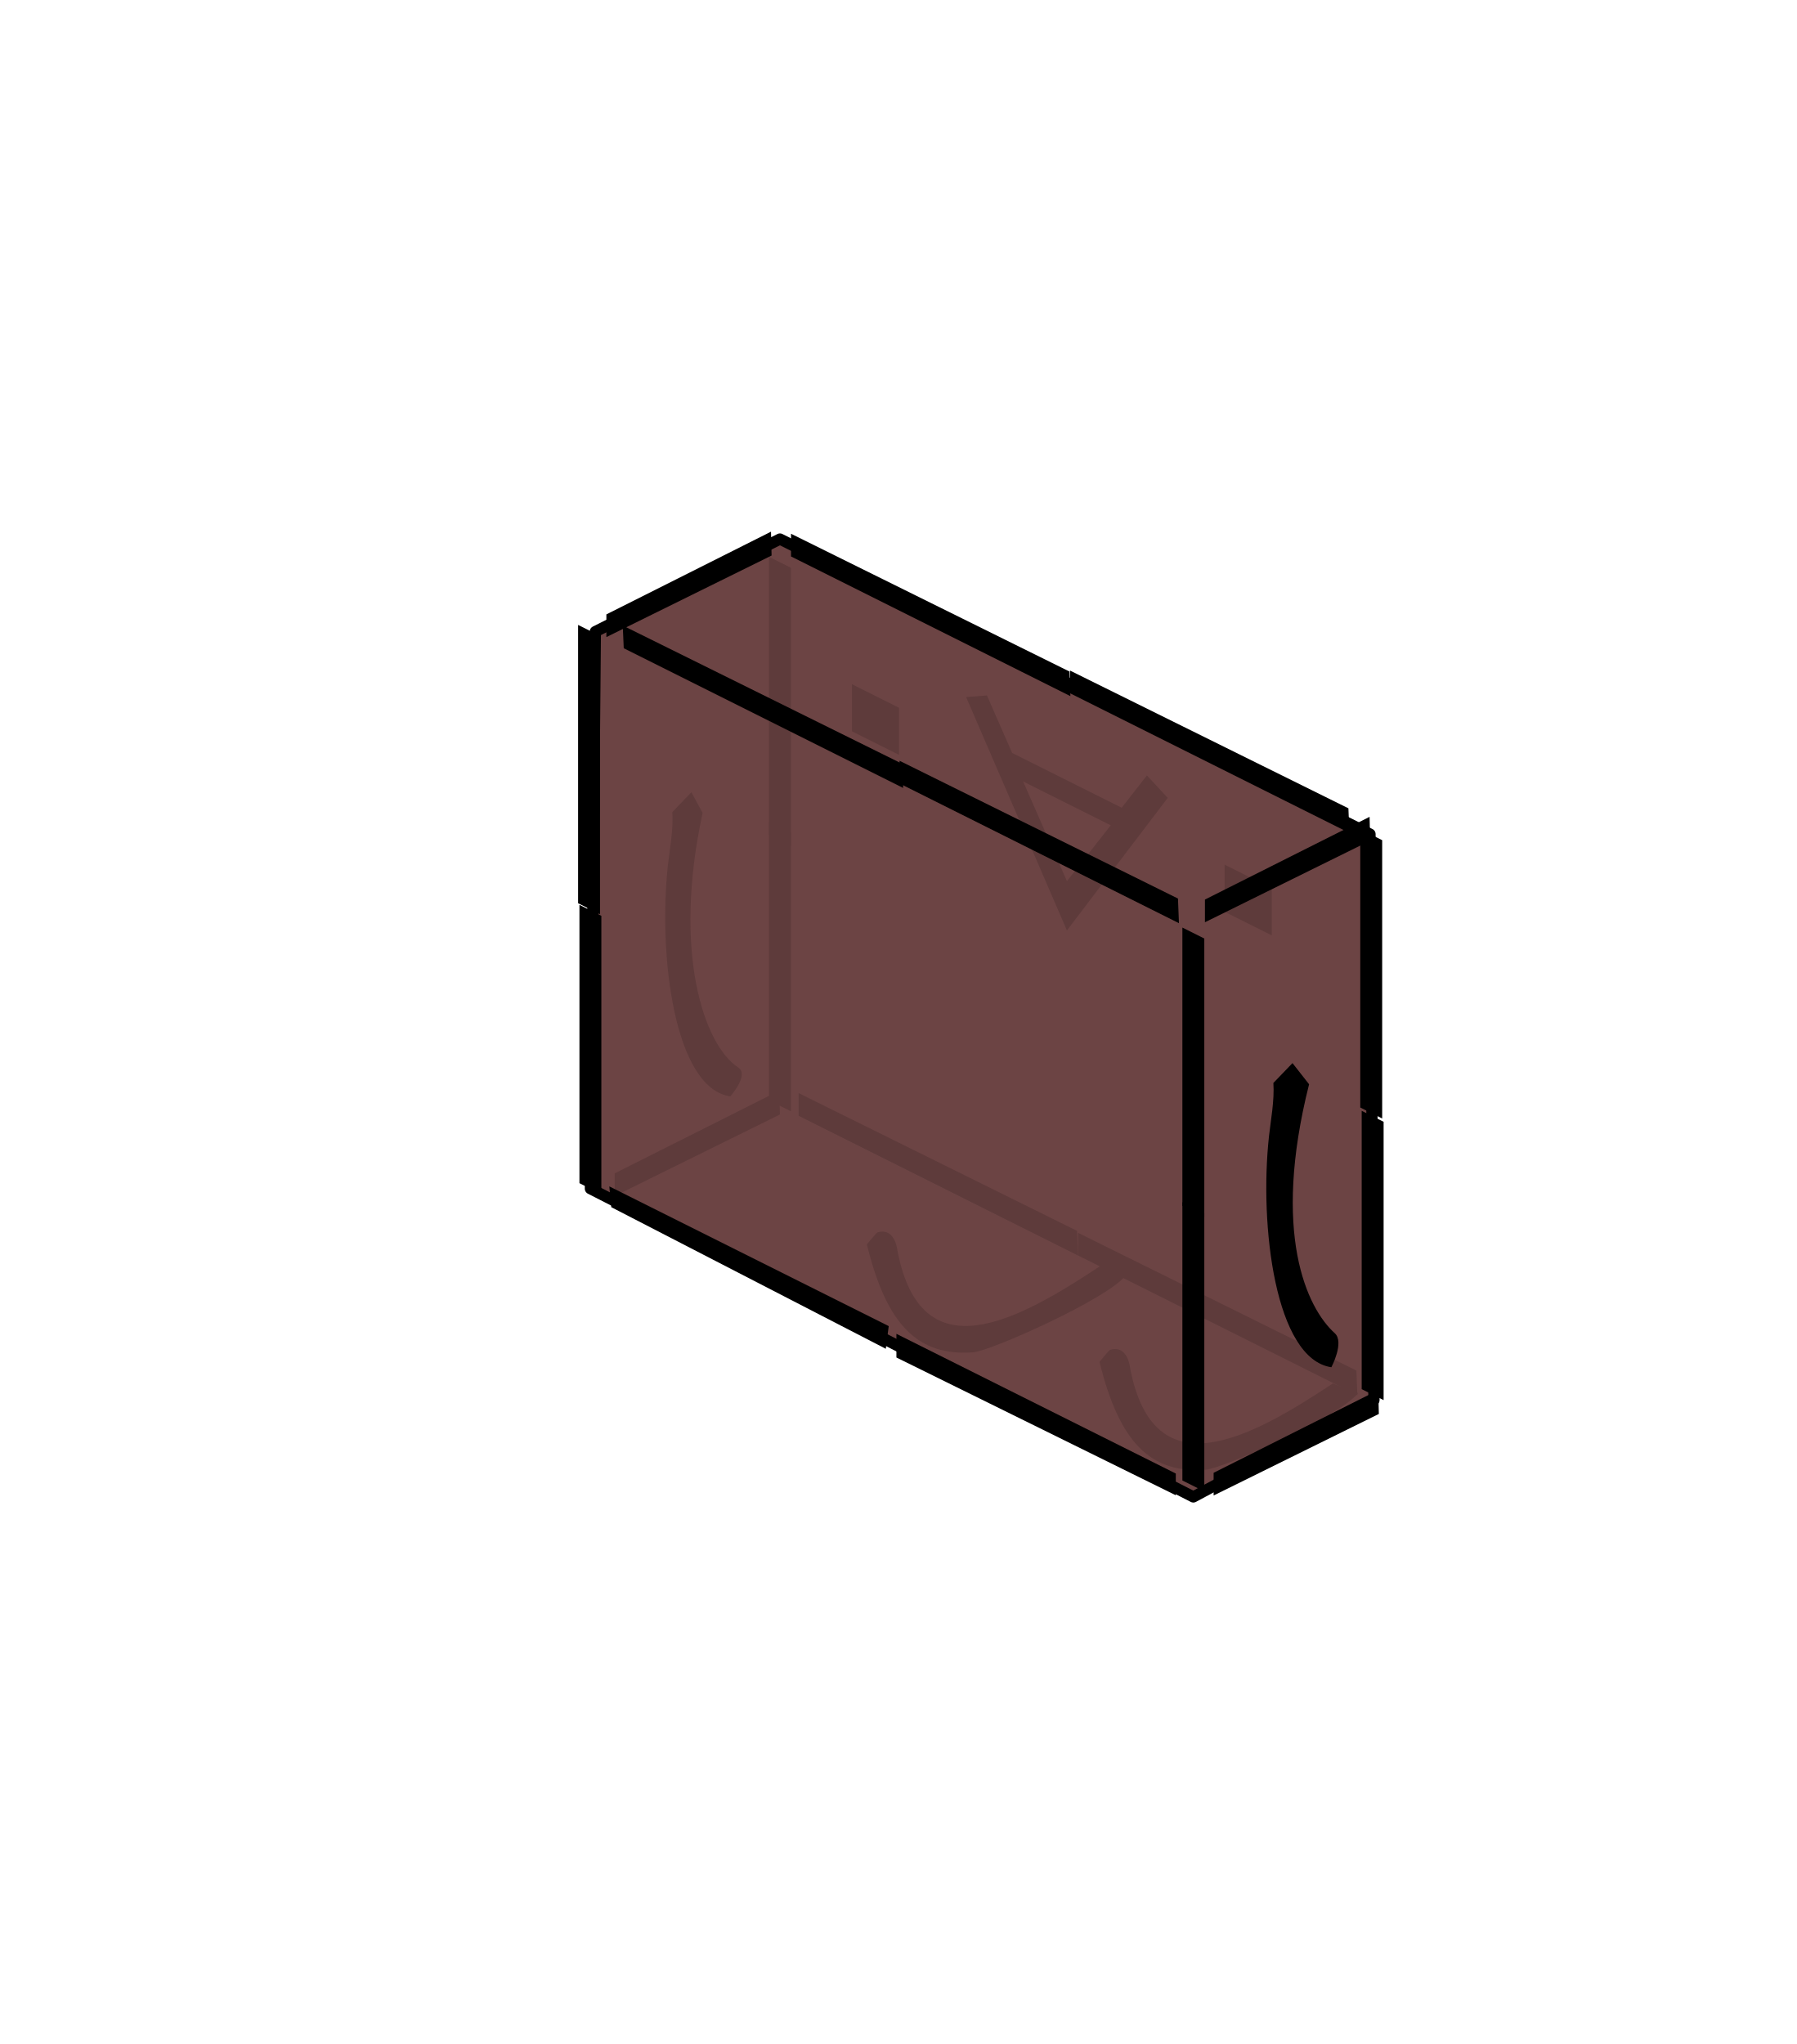
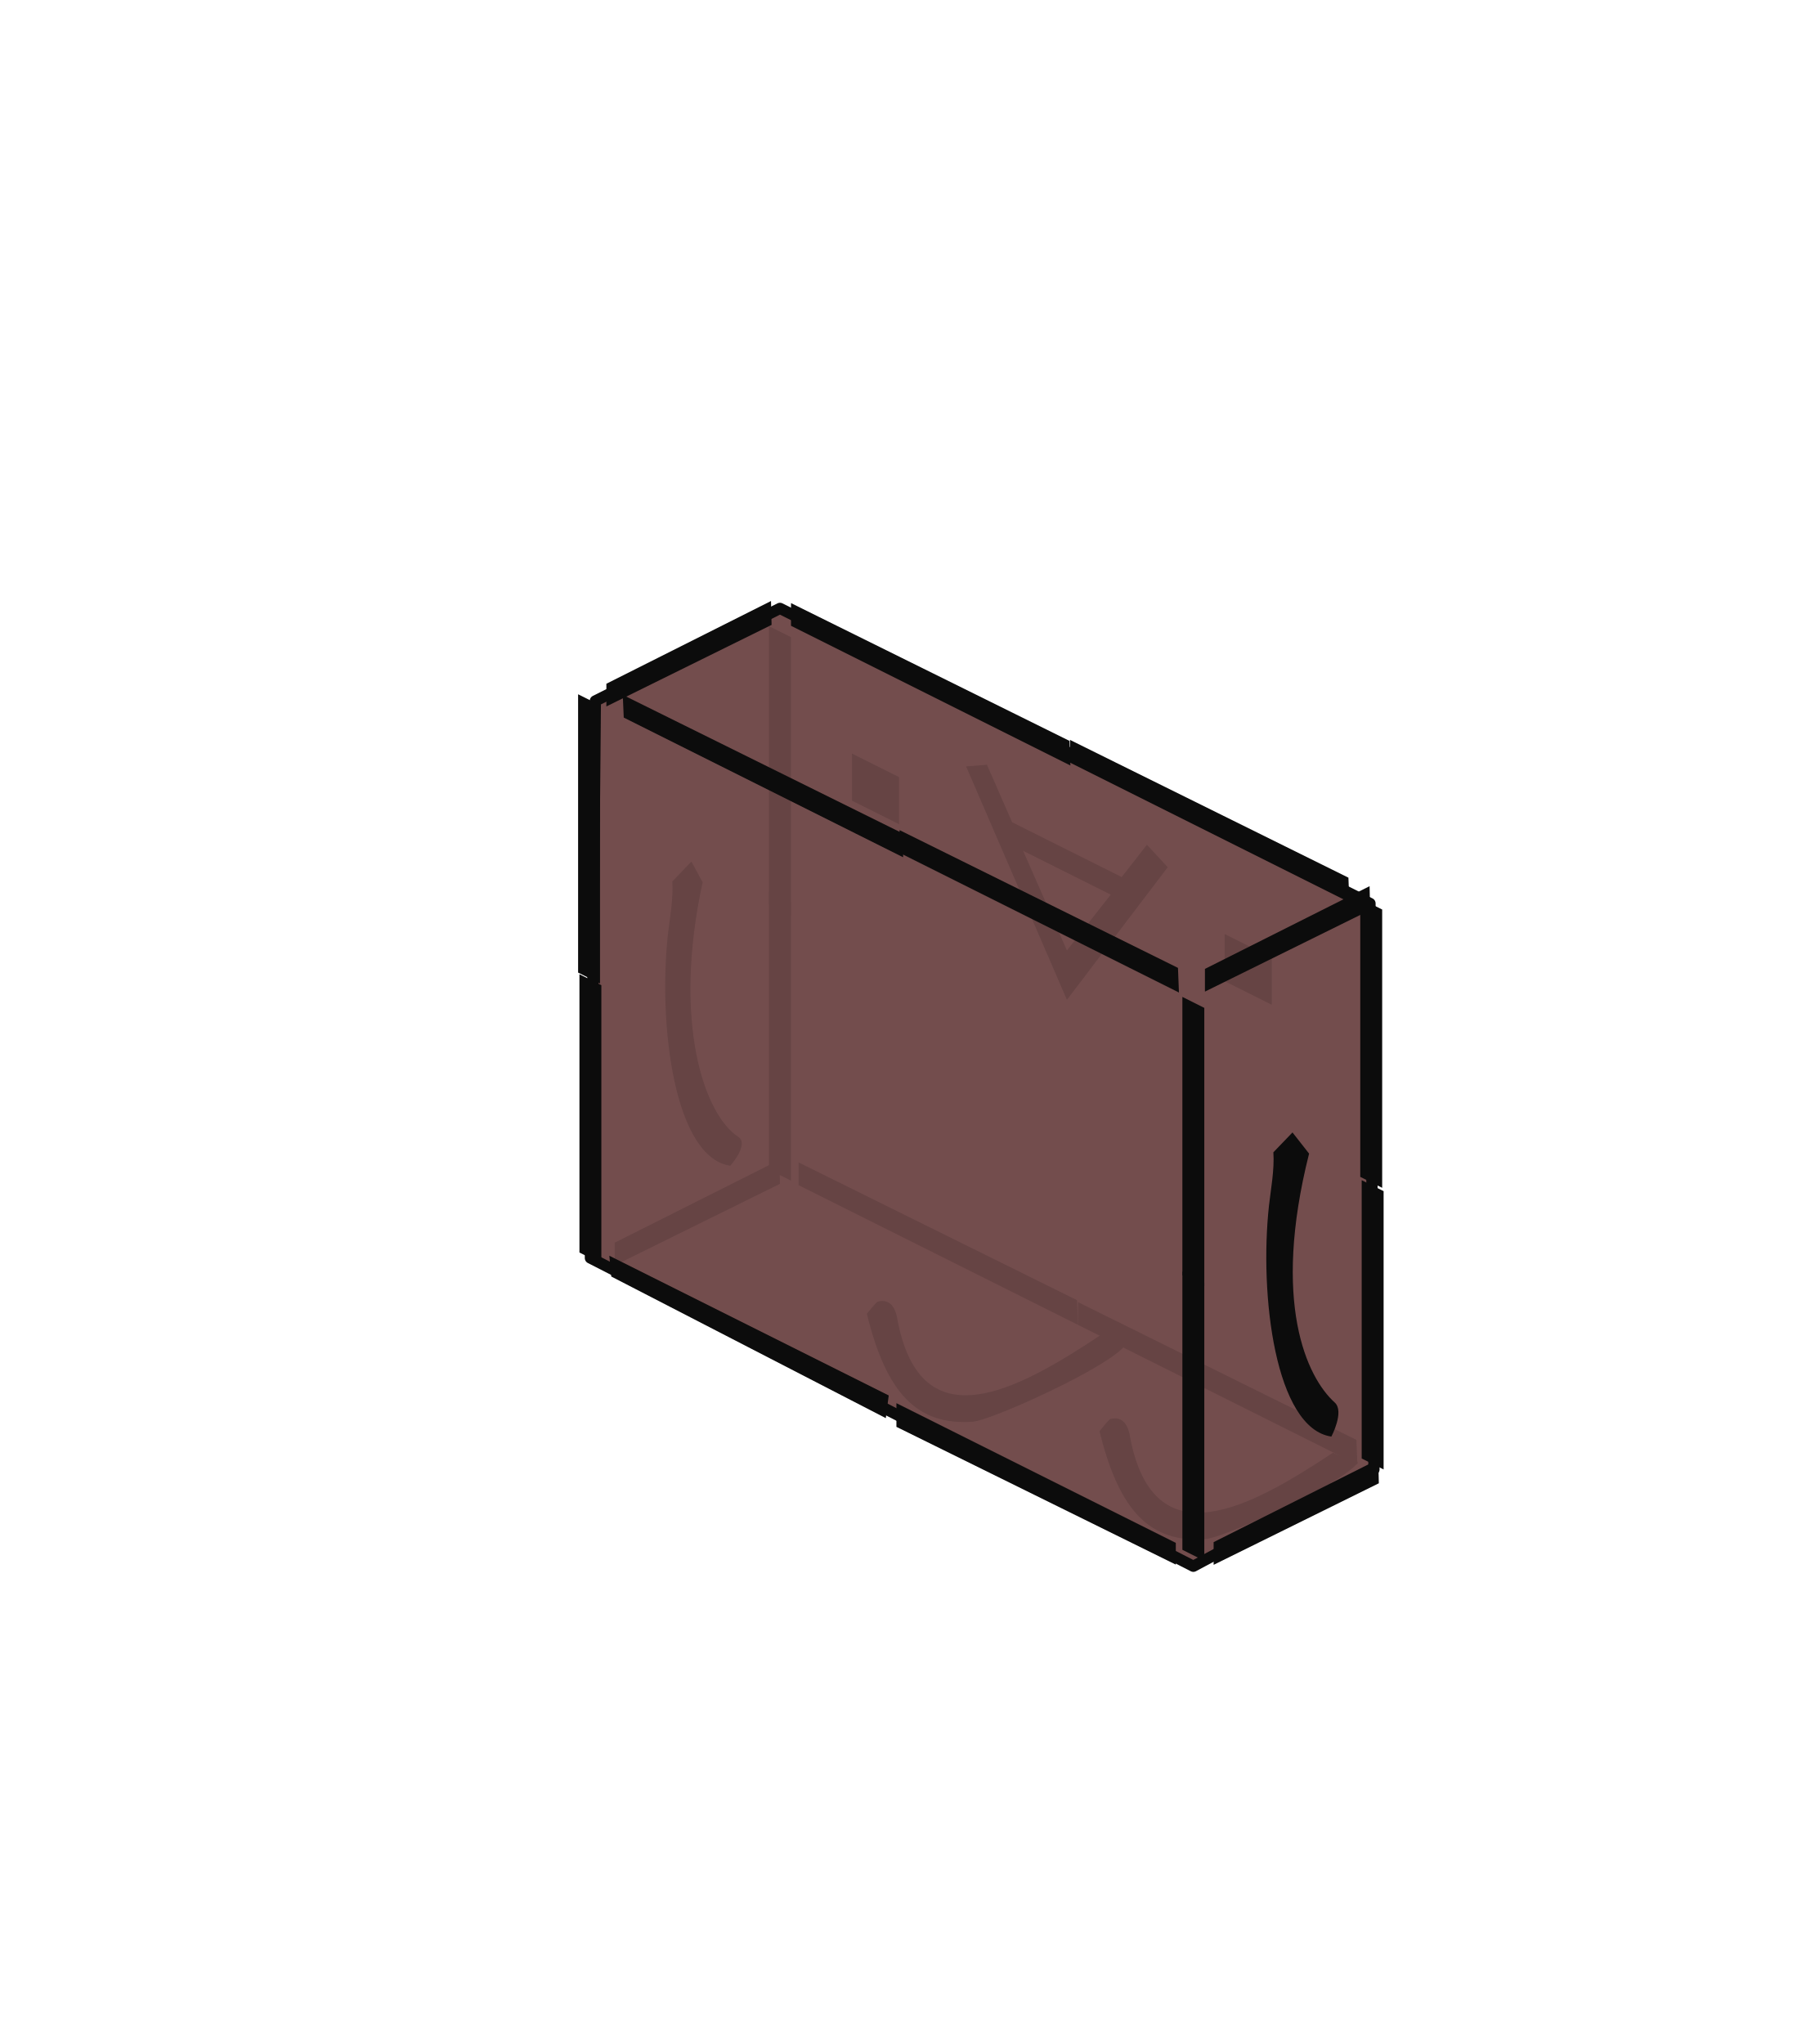
- <svg xmlns="http://www.w3.org/2000/svg" height="182" width="160" viewBox="0 0 160 182" version="1.1" xml:space="preserve" style="fill-rule:evenodd;clip-rule:evenodd;stroke-linecap:round;stroke-linejoin:round;stroke-miterlimit:1.5;" id="svg4398">
-   <defs id="defs4402" />
-   <g id="BackSitting" transform="matrix(0.0483507,-0.0241754,0,0.0483507,37.1237,67.62267)">
-     <g transform="matrix(-7.46545,-3.73272,0,7.46545,5810.11,-2222.19)" id="g4287">
-       <path d="m 542.173,844.83 0.977,-139.625 145.559,-72.779 45.537,22.827 1.221,137.42 -148.739,76.039 z" style="fill:#6c4444;stroke:#000000;stroke-width:2.77px" id="path4285" />
-     </g>
-     <g transform="matrix(-1,-1,0,1,2453.9,1058.21)" id="g4291">
-       <rect x="1566" y="856.517" width="86.762" height="86.762" style="fill:#5e3b3b;fill-rule:nonzero" id="rect4289" />
-     </g>
-     <g transform="matrix(-1,-1,0,1,2365.54,959.052)" id="g4295">
-       <rect x="791.193" y="856.517" width="86.762" height="86.762" style="fill:#5e3b3b;fill-rule:nonzero" id="rect4293" />
-     </g>
-     <g transform="matrix(-1,-1,0,1,2420.09,1047.9)" id="g4299">
-       <path d="m 1222.99,1088.56 -185.63,-336.965 38.33,-22.195 46.41,82.727 h 201.77 l 46.41,-82.727 38.34,22.195 z m -80.71,-234.061 80.71,143.258 80.7,-143.258 z" style="fill:#5e3b3b;fill-rule:nonzero" id="path4297" />
-     </g>
-     <g transform="matrix(-1,-1,0,1,2234.58,1013.11)" id="g4303">
-       <path d="m 547.667,1527.12 c 151.871,176.6 329.653,364.07 373.368,158.63 1.698,-13.06 9.491,-36.86 36.473,-15.81 2.802,2.18 19.918,32.33 19.918,32.33 -36.519,130.59 -94.101,158.94 -195.456,100.89 -33.193,-19.02 -247.901,-222.58 -280.698,-281.39" style="fill:#5e3b3b;fill-rule:nonzero" id="path4301" />
-     </g>
-     <g transform="matrix(-1,-1,0,1,1806.11,582.688)" id="g4307">
-       <path d="m 547.667,1527.12 c 151.871,176.6 329.653,364.07 373.368,158.63 1.698,-13.06 9.491,-36.86 36.473,-15.81 2.802,2.18 19.918,32.33 19.918,32.33 -36.519,130.59 -94.101,158.94 -195.456,100.89 -33.193,-19.02 -247.901,-222.58 -280.698,-281.39" style="fill:#5e3b3b;fill-rule:nonzero" id="path4305" />
-     </g>
-     <g transform="matrix(-1,-1,0,1,2103.8,1062.98)" id="g4311">
-       <path d="m 702.177,596.153 512.733,2.672 V 640.62 H 700.395 Z" style="fill-rule:nonzero" id="path4309" />
-     </g>
-     <g transform="matrix(-1,-1,0,1,1903.88,544.921)" id="g4315">
-       <path d="m 702.177,596.153 512.733,2.672 V 640.62 H 700.395 Z" style="fill-rule:nonzero" id="path4313" />
-     </g>
-     <g transform="matrix(-1,-1,0,1,2417.69,1053.76)" id="g4319">
-       <path d="m 702.177,596.153 512.733,2.672 V 640.62 H 700.395 Z" style="fill-rule:nonzero" id="path4317" />
-     </g>
-     <g transform="matrix(-1,-1,0,1,2432.37,2096.48)" id="g4323">
-       <path d="m 702.177,596.153 512.733,2.672 V 640.62 H 700.395 Z" style="fill:#5e3b3b;fill-rule:nonzero" id="path4321" />
-     </g>
-     <g transform="matrix(-1,-1,0,1,1917.85,1581.96)" id="g4327">
-       <path d="m 702.177,596.153 512.733,2.672 V 640.62 H 700.395 Z" style="fill:#5e3b3b;fill-rule:nonzero" id="path4325" />
-     </g>
-     <g transform="matrix(-0.591355,-0.00377795,0,1,2169.73,389.419)" id="g4331">
-       <path d="m 702.177,596.153 512.733,2.672 V 640.62 H 700.395 Z" style="fill-rule:nonzero" id="path4329" />
-     </g>
-     <g transform="matrix(-0.591355,-0.00377795,0,1,1067.38,-686.905)" id="g4335">
-       <path d="m 702.177,596.153 512.733,2.672 V 640.62 H 700.395 Z" style="fill-rule:nonzero" id="path4333" />
-     </g>
-     <g transform="matrix(-0.591355,-0.00377795,0,1,1082.77,350.13)" id="g4339">
-       <path d="m 702.177,596.153 512.733,2.672 V 640.62 H 700.395 Z" style="fill:#5e3b3b;fill-rule:nonzero" id="path4337" />
-     </g>
-     <g transform="matrix(-0.591355,-0.00377795,0,1,2185.72,1453.08)" id="g4343">
-       <path d="m 702.177,596.153 512.733,2.672 V 640.62 H 700.395 Z" style="fill-rule:nonzero" id="path4341" />
-     </g>
-     <g transform="matrix(-1,-1,0,1,2075.84,1035.91)" id="g4347">
-       <rect x="625.74" y="644.656" width="40.354" height="512.502" style="fill-rule:nonzero" id="rect4345" />
-     </g>
-     <g transform="matrix(-1,-1,0,1,2406.07,1538.54)" id="g4351">
-       <rect x="625.74" y="644.656" width="40.354" height="512.502" style="fill-rule:nonzero" id="rect4349" />
-     </g>
-     <g transform="matrix(-1,-1,0,1,2403.44,1018.59)" id="g4355">
-       <rect x="625.74" y="644.656" width="40.354" height="512.502" style="fill-rule:nonzero" id="rect4353" />
-     </g>
-     <g transform="matrix(-1,-1,0,1,1314.51,-27.4928)" id="g4359">
-       <rect x="625.74" y="644.656" width="40.354" height="512.502" style="fill:#5e3b3b;fill-rule:nonzero" id="rect4357" />
-     </g>
-     <g transform="matrix(-1,-1,0,1,1314.51,460.837)" id="g4363">
-       <rect x="625.74" y="644.656" width="40.354" height="512.502" style="fill:#5e3b3b;fill-rule:nonzero" id="rect4361" />
-     </g>
-     <g transform="matrix(-7.46545,-3.73272,0,7.46545,4703.13,-3274.48)" id="g4367">
-       <path d="m 559.503,766.807 2.767,-5.108 4.712,4.898 c -0.295,4.315 0.67,9.371 1.077,13.063 2.439,22.149 -1.545,55.035 -15.382,57.065 0,0 -4.732,-5.319 -1.971,-7.119 8.513,-5.55 16.255,-28.52 8.797,-62.799 z" style="fill:#5e3b3b" id="path4365" />
-     </g>
-     <g transform="matrix(-1,-1,0,1,2112.37,1076.47)" id="g4371">
-       <path d="m 1216.93,597.043 516.3,2.673 -1.78,40.904 h -514.52 z" style="fill-rule:nonzero" id="path4369" />
-     </g>
-     <g transform="matrix(-7.46545,-3.73272,0,7.46545,5810.11,-2222.19)" id="g4375">
-       <path d="m 558.175,766.92 4.095,-5.221 4.712,4.898 c -0.295,4.315 0.67,9.371 1.077,13.063 2.439,22.149 -1.545,55.035 -15.382,57.065 0,0 -3.283,-6.193 -0.833,-8.399 6.924,-6.234 15.586,-24.7 6.331,-61.406 z" id="path4373" />
-     </g>
-     <g transform="matrix(-1,-1,0,1,2117.1,1076.28)" id="g4379">
-       <rect x="1779.88" y="644.656" width="40.354" height="512.502" style="fill-rule:nonzero" id="rect4377" />
-     </g>
-     <g transform="matrix(-1,-1,0,1,2033.47,982.715)" id="g4383">
-       <rect x="583.367" y="1161.19" width="40.354" height="512.502" style="fill-rule:nonzero" id="rect4381" />
-     </g>
-     <g transform="matrix(-1,-1,0,1,2061.69,1026.41)" id="g4387">
-       <path d="M 664.076,1651.5 H 1178.6 v 43.58 l -514.524,-3.57 z" style="fill-rule:nonzero" id="path4385" />
-     </g>
-     <g transform="matrix(-1,-1,0,1,2049.52,1007.09)" id="g4391">
-       <path d="m 1180.61,1651.5 h 514.52 l -3.56,36.45 -505.61,8.02 z" style="fill-rule:nonzero" id="path4389" />
-     </g>
-     <g transform="matrix(-1,-1,0,1,2077.2,1034.17)" id="g4395">
-       <rect x="1737.51" y="1161.19" width="40.354" height="512.502" style="fill-rule:nonzero" id="rect4393" />
+ <svg xmlns="http://www.w3.org/2000/svg" width="100%" height="100%" viewBox="0 0 160 182" version="1.1" xml:space="preserve" style="fill-rule:evenodd;clip-rule:evenodd;stroke-linecap:round;stroke-linejoin:round;stroke-miterlimit:1.5;">
+   <g id="BackSitting" transform="matrix(0.0483507,-0.0241754,0,0.0483507,37.1237,73.7971)">
+     <g opacity="0.95">
+       <g transform="matrix(-7.46545,-3.73272,0,7.46545,5810.11,-2222.19)">
+         <path d="M542.173,844.83L543.15,705.205L688.709,632.426L734.246,655.253L735.467,792.673L586.728,868.712L542.173,844.83Z" style="fill:rgb(108,68,68);stroke:black;stroke-width:2.77px;" />
+       </g>
+       <g transform="matrix(-1,-1,-4.44089e-16,1,2453.9,1058.21)">
+         <rect x="1566" y="856.517" width="86.762" height="86.762" style="fill:rgb(94,59,59);fill-rule:nonzero;" />
+       </g>
+       <g transform="matrix(-1,-1,-4.44089e-16,1,2365.54,959.052)">
+         <rect x="791.193" y="856.517" width="86.762" height="86.762" style="fill:rgb(94,59,59);fill-rule:nonzero;" />
+       </g>
+       <g transform="matrix(-1,-1,-4.44089e-16,1,2420.09,1047.9)">
+         <path d="M1222.99,1088.56L1037.36,751.595L1075.69,729.4L1122.1,812.127L1323.87,812.127L1370.28,729.4L1408.62,751.595L1222.99,1088.56ZM1142.28,854.499L1222.99,997.757L1303.69,854.499L1142.28,854.499Z" style="fill:rgb(94,59,59);fill-rule:nonzero;" />
+       </g>
+       <g transform="matrix(-1,-1,0,1,2234.58,1013.11)">
+         <path d="M547.667,1527.12C699.538,1703.72 877.32,1891.19 921.035,1685.75C922.733,1672.69 930.526,1648.89 957.508,1669.94C960.31,1672.12 977.426,1702.27 977.426,1702.27C940.907,1832.86 883.325,1861.21 781.97,1803.16C748.777,1784.14 534.069,1580.58 501.272,1521.77" style="fill:rgb(94,59,59);fill-rule:nonzero;" />
+       </g>
+       <g transform="matrix(-1,-1,0,1,1806.11,582.688)">
+         <path d="M547.667,1527.12C699.538,1703.72 877.32,1891.19 921.035,1685.75C922.733,1672.69 930.526,1648.89 957.508,1669.94C960.31,1672.12 977.426,1702.27 977.426,1702.27C940.907,1832.86 883.325,1861.21 781.97,1803.16C748.777,1784.14 534.069,1580.58 501.272,1521.77" style="fill:rgb(94,59,59);fill-rule:nonzero;" />
+       </g>
+       <g transform="matrix(-1,-1,0,1,2103.8,1062.98)">
+         <path d="M702.177,596.153L1214.91,598.825L1214.91,640.62L700.395,640.62L702.177,596.153Z" style="fill-rule:nonzero;" />
+       </g>
+       <g transform="matrix(-1,-1,0,1,1903.88,544.921)">
+         <path d="M702.177,596.153L1214.91,598.825L1214.91,640.62L700.395,640.62L702.177,596.153Z" style="fill-rule:nonzero;" />
+       </g>
+       <g transform="matrix(-1,-1,0,1,2417.69,1053.76)">
+         <path d="M702.177,596.153L1214.91,598.825L1214.91,640.62L700.395,640.62L702.177,596.153Z" style="fill-rule:nonzero;" />
+       </g>
+       <g transform="matrix(-1,-1,0,1,2432.37,2096.48)">
+         <path d="M702.177,596.153L1214.91,598.825L1214.91,640.62L700.395,640.62L702.177,596.153Z" style="fill:rgb(94,59,59);fill-rule:nonzero;" />
+       </g>
+       <g transform="matrix(-1,-1,0,1,1917.85,1581.96)">
+         <path d="M702.177,596.153L1214.91,598.825L1214.91,640.62L700.395,640.62L702.177,596.153Z" style="fill:rgb(94,59,59);fill-rule:nonzero;" />
+       </g>
+       <g transform="matrix(-0.591355,-0.00377795,-2.62615e-16,1,2169.73,389.419)">
+         <path d="M702.177,596.153L1214.91,598.825L1214.91,640.62L700.395,640.62L702.177,596.153Z" style="fill-rule:nonzero;" />
+       </g>
+       <g transform="matrix(-0.591355,-0.00377795,-2.62615e-16,1,1067.38,-686.905)">
+         <path d="M702.177,596.153L1214.91,598.825L1214.91,640.62L700.395,640.62L702.177,596.153Z" style="fill-rule:nonzero;" />
+       </g>
+       <g transform="matrix(-0.591355,-0.00377795,-2.62615e-16,1,1082.77,350.13)">
+         <path d="M702.177,596.153L1214.91,598.825L1214.91,640.62L700.395,640.62L702.177,596.153Z" style="fill:rgb(94,59,59);fill-rule:nonzero;" />
+       </g>
+       <g transform="matrix(-0.591355,-0.00377795,-2.62615e-16,1,2185.72,1453.08)">
+         <path d="M702.177,596.153L1214.91,598.825L1214.91,640.62L700.395,640.62L702.177,596.153Z" style="fill-rule:nonzero;" />
+       </g>
+       <g transform="matrix(-1,-1,0,1,2075.84,1035.91)">
+         <rect x="625.74" y="644.656" width="40.354" height="512.502" style="fill-rule:nonzero;" />
+       </g>
+       <g transform="matrix(-1,-1,0,1,2406.07,1538.54)">
+         <rect x="625.74" y="644.656" width="40.354" height="512.502" style="fill-rule:nonzero;" />
+       </g>
+       <g transform="matrix(-1,-1,0,1,2403.44,1018.59)">
+         <rect x="625.74" y="644.656" width="40.354" height="512.502" style="fill-rule:nonzero;" />
+       </g>
+       <g transform="matrix(-1,-1,2.76056e-31,1,1314.51,-27.4928)">
+         <rect x="625.74" y="644.656" width="40.354" height="512.502" style="fill:rgb(94,59,59);fill-rule:nonzero;" />
+       </g>
+       <g transform="matrix(-1,-1,0,1,1314.51,460.837)">
+         <rect x="625.74" y="644.656" width="40.354" height="512.502" style="fill:rgb(94,59,59);fill-rule:nonzero;" />
+       </g>
+       <g transform="matrix(-7.46545,-3.73272,0,7.46545,4703.13,-3274.48)">
+         <path d="M559.503,766.807L562.27,761.699L566.982,766.597C566.687,770.912 567.652,775.968 568.059,779.66C570.498,801.809 566.514,834.695 552.677,836.725C552.677,836.725 547.945,831.406 550.706,829.606C559.219,824.056 566.961,801.086 559.503,766.807Z" style="fill:rgb(94,59,59);" />
+       </g>
+       <g transform="matrix(-1,-1,0,1,2112.37,1076.47)">
+         <path d="M1216.93,597.043L1733.23,599.716L1731.45,640.62L1216.93,640.62L1216.93,597.043Z" style="fill-rule:nonzero;" />
+       </g>
+       <g transform="matrix(-7.46545,-3.73272,0,7.46545,5810.11,-2222.19)">
+         <path d="M558.175,766.92L562.27,761.699L566.982,766.597C566.687,770.912 567.652,775.968 568.059,779.66C570.498,801.809 566.514,834.695 552.677,836.725C552.677,836.725 549.394,830.532 551.844,828.326C558.768,822.092 567.43,803.626 558.175,766.92Z" />
+       </g>
+       <g transform="matrix(-1,-1,0,1,2117.1,1076.28)">
+         <rect x="1779.88" y="644.656" width="40.354" height="512.502" style="fill-rule:nonzero;" />
+       </g>
+       <g transform="matrix(-1,-1,0,1,2033.47,982.715)">
+         <rect x="583.367" y="1161.19" width="40.354" height="512.502" style="fill-rule:nonzero;" />
+       </g>
+       <g transform="matrix(-1,-1,0,1,2061.69,1026.41)">
+         <path d="M664.076,1651.5L1178.6,1651.5L1178.6,1695.08L664.076,1691.51L664.076,1651.5Z" style="fill-rule:nonzero;" />
+       </g>
+       <g transform="matrix(-1,-1,0,1,2049.52,1007.09)">
+         <path d="M1180.61,1651.5L1695.13,1651.5L1691.57,1687.95L1185.96,1695.97L1180.61,1651.5Z" style="fill-rule:nonzero;" />
+       </g>
+       <g transform="matrix(-1,-1,0,1,2077.2,1034.17)">
+         <rect x="1737.51" y="1161.19" width="40.354" height="512.502" style="fill-rule:nonzero;" />
+       </g>
    </g>
  </g>
</svg>
